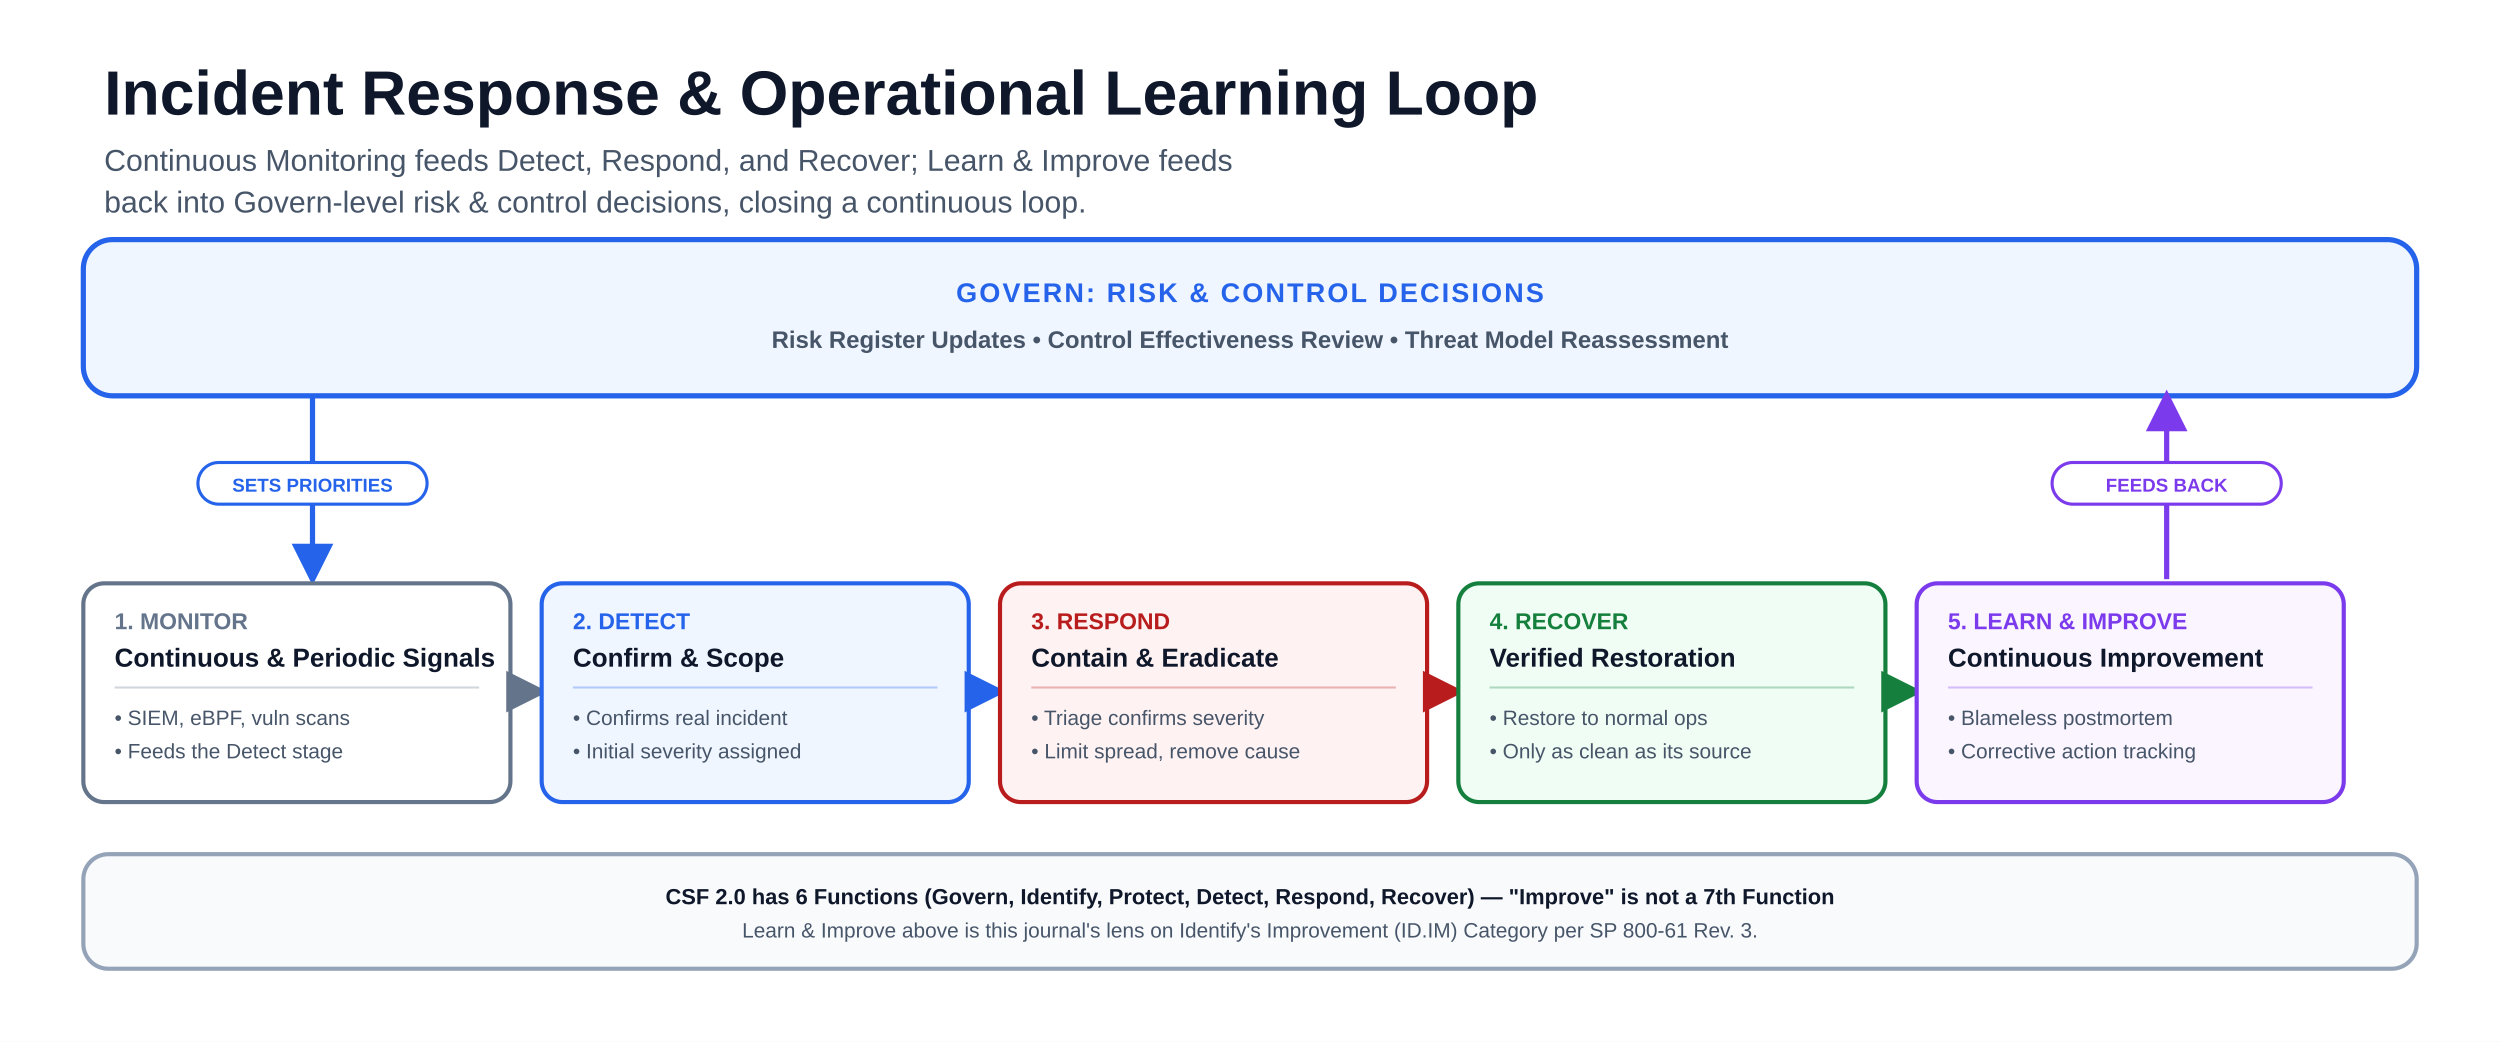
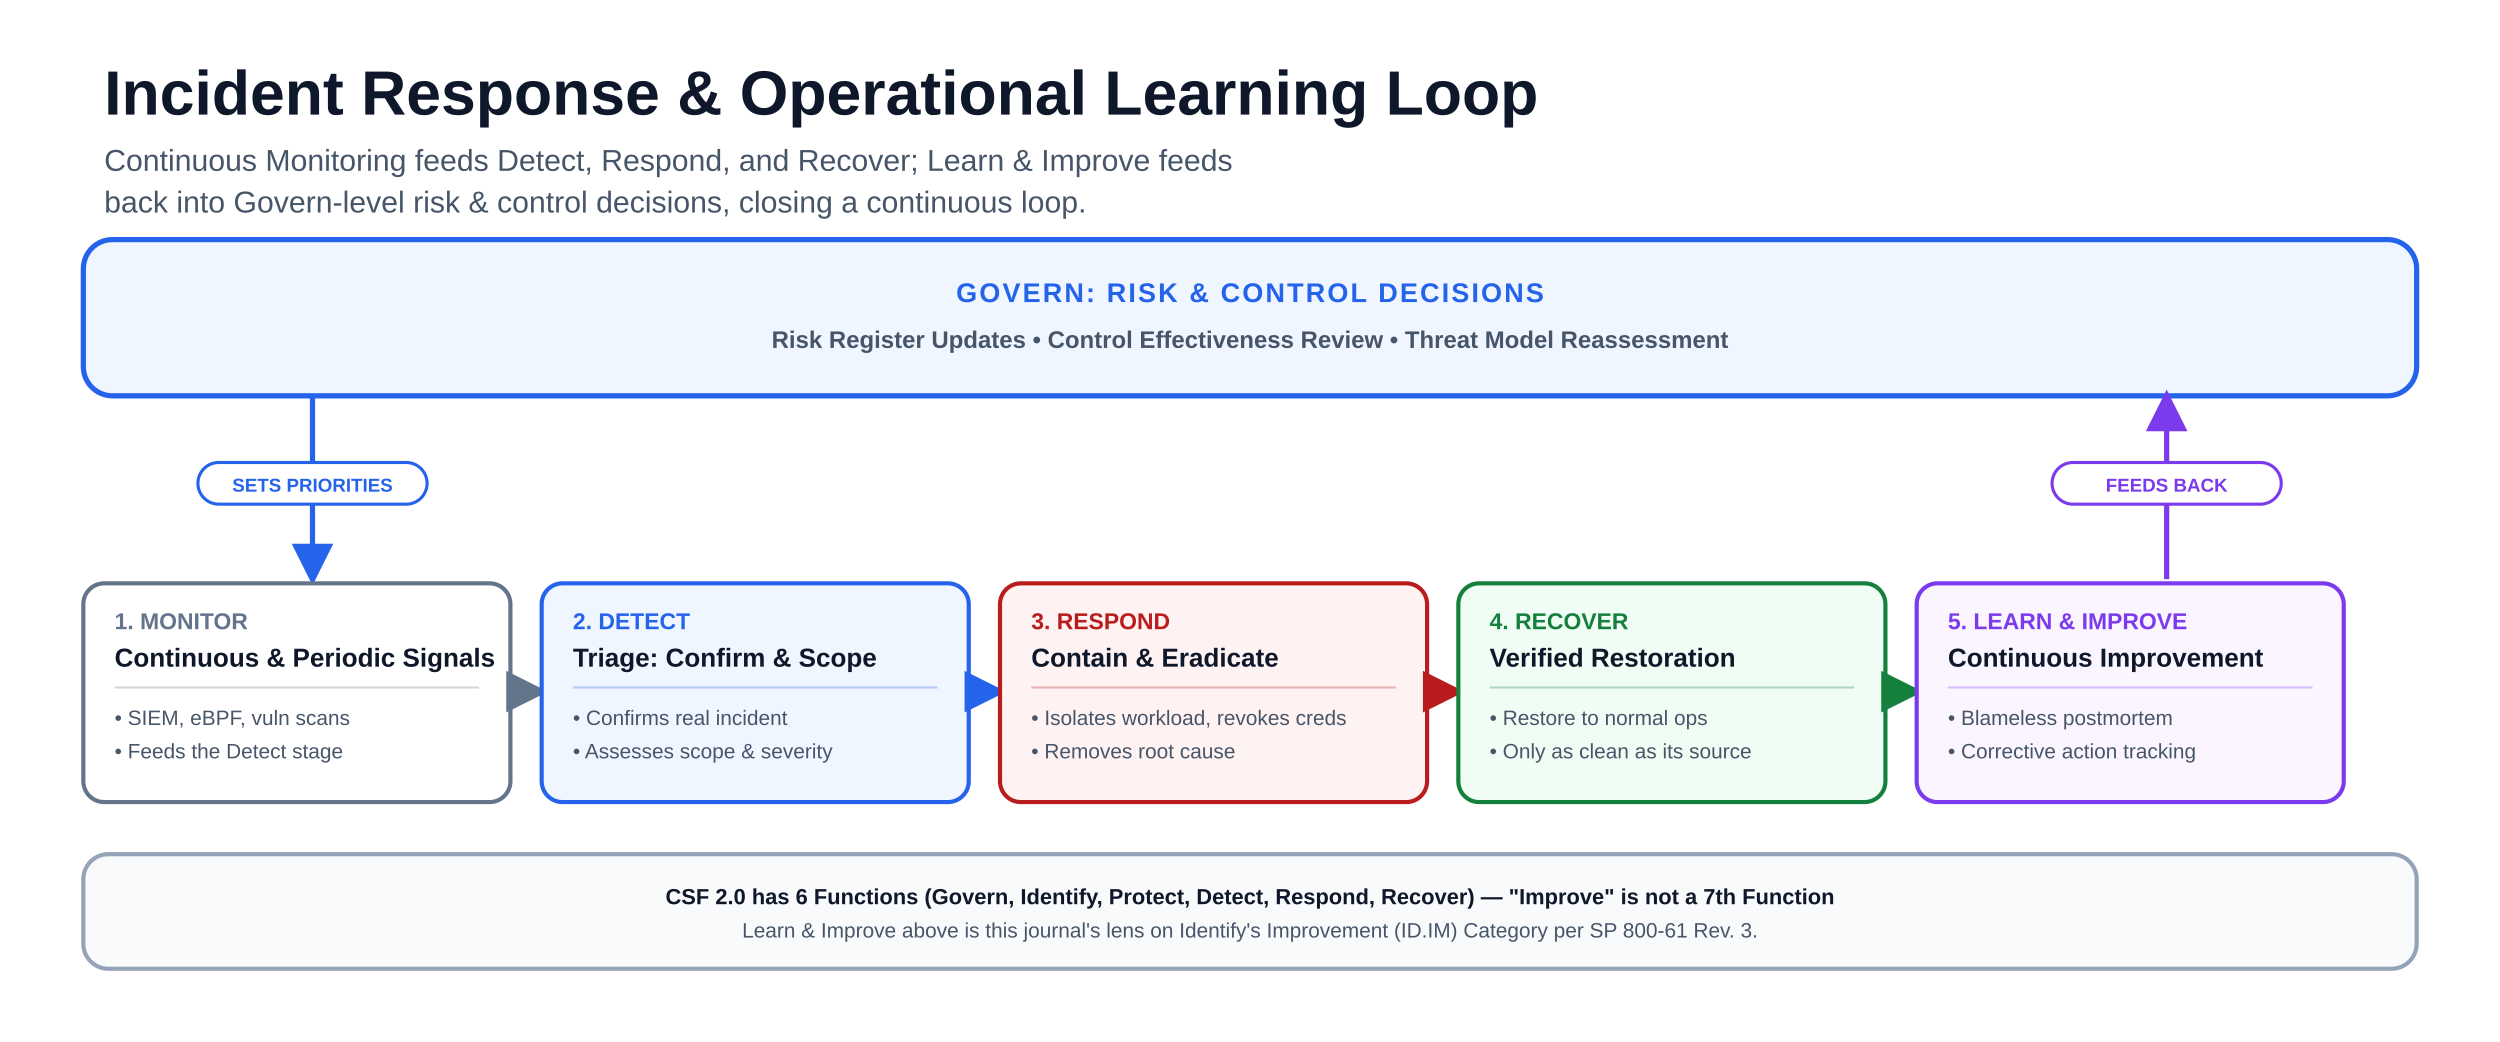
<svg xmlns="http://www.w3.org/2000/svg" viewBox="0 0 1200 500" font-family="-apple-system, BlinkMacSystemFont, 'Segoe UI', Arial, sans-serif" role="img" aria-labelledby="title description">
  <rect width="1200" height="500" fill="#ffffff" />
  <defs>
    <marker id="arrow-blue" viewBox="0 0 10 10" refX="8.5" refY="5" markerWidth="8" markerHeight="8" orient="auto">
      <path d="M0 0 L10 5 L0 10Z" fill="#2563eb" />
    </marker>
    <marker id="arrow-slate" viewBox="0 0 10 10" refX="8.5" refY="5" markerWidth="8" markerHeight="8" orient="auto">
      <path d="M0 0 L10 5 L0 10Z" fill="#64748b" />
    </marker>
    <marker id="arrow-red" viewBox="0 0 10 10" refX="8.5" refY="5" markerWidth="8" markerHeight="8" orient="auto">
      <path d="M0 0 L10 5 L0 10Z" fill="#b91c1c" />
    </marker>
    <marker id="arrow-green" viewBox="0 0 10 10" refX="8.5" refY="5" markerWidth="8" markerHeight="8" orient="auto">
      <path d="M0 0 L10 5 L0 10Z" fill="#15803d" />
    </marker>
    <marker id="arrow-violet" viewBox="0 0 10 10" refX="8.5" refY="5" markerWidth="8" markerHeight="8" orient="auto">
      <path d="M0 0 L10 5 L0 10Z" fill="#7c3aed" />
    </marker>
  </defs>
  <text x="50" y="55" font-size="30" font-weight="850" fill="#0f172a">Incident Response &amp; Operational Learning Loop</text>
  <text x="50" y="82" font-size="14.5" fill="#475569">Continuous Monitoring feeds Detect, Respond, and Recover; Learn &amp; Improve feeds</text>
  <text x="50" y="102" font-size="14.5" fill="#475569">back into Govern-level risk &amp; control decisions, closing a continuous loop.</text>
  <rect x="40" y="115" width="1120" height="75" rx="14" fill="#eff6ff" stroke="#2563eb" stroke-width="2.5" />
  <text x="600" y="145" text-anchor="middle" font-size="13" font-weight="900" letter-spacing="1" fill="#2563eb">GOVERN: RISK &amp; CONTROL DECISIONS</text>
  <text x="600" y="167" text-anchor="middle" font-size="11.5" font-weight="600" fill="#475569">Risk Register Updates • Control Effectiveness Review • Threat Model Reassessment</text>
  <path d="M 150 190 L 150 278" fill="none" stroke="#2563eb" stroke-width="2.5" marker-end="url(#arrow-blue)" />
  <rect x="95" y="222" width="110" height="20" rx="10" fill="#ffffff" stroke="#2563eb" stroke-width="1.5" />
  <text x="150" y="236" text-anchor="middle" font-size="9" font-weight="900" fill="#2563eb">SETS PRIORITIES</text>
  <path d="M 1040 278 L 1040 190" fill="none" stroke="#7c3aed" stroke-width="2.5" marker-end="url(#arrow-violet)" />
  <rect x="985" y="222" width="110" height="20" rx="10" fill="#ffffff" stroke="#7c3aed" stroke-width="1.5" />
  <text x="1040" y="236" text-anchor="middle" font-size="9" font-weight="900" fill="#7c3aed">FEEDS BACK</text>
  <rect x="40" y="280" width="205" height="105" rx="10" fill="#ffffff" stroke="#64748b" stroke-width="2" />
  <text x="55" y="302" font-size="11" font-weight="900" fill="#64748b">1. MONITOR</text>
  <text x="55" y="320" font-size="12.5" font-weight="800" fill="#0f172a">Continuous &amp; Periodic Signals</text>
  <line x1="55" y1="330" x2="230" y2="330" stroke="#64748b" stroke-opacity="0.3" stroke-width="1" />
  <text x="55" y="348" font-size="10" font-weight="500" fill="#475569">• SIEM, eBPF, vuln scans</text>
  <text x="55" y="364" font-size="10" font-weight="500" fill="#475569">• Feeds the Detect stage</text>
  <path d="M 245 332 L 260 332" fill="none" stroke="#64748b" stroke-width="2.5" marker-end="url(#arrow-slate)" />
  <rect x="260" y="280" width="205" height="105" rx="10" fill="#eff6ff" stroke="#2563eb" stroke-width="2" />
  <text x="275" y="302" font-size="11" font-weight="900" fill="#2563eb">2. DETECT</text>
-   <text x="275" y="320" font-size="12.5" font-weight="800" fill="#0f172a">Confirm &amp; Scope</text>
+   <text x="275" y="320" font-size="12.5" font-weight="800" fill="#0f172a">Triage: Confirm &amp; Scope</text>
  <line x1="275" y1="330" x2="450" y2="330" stroke="#2563eb" stroke-opacity="0.3" stroke-width="1" />
  <text x="275" y="348" font-size="10" font-weight="500" fill="#475569">• Confirms real incident</text>
-   <text x="275" y="364" font-size="10" font-weight="500" fill="#475569">• Initial severity assigned</text>
+   <text x="275" y="364" font-size="10" font-weight="500" fill="#475569">• Assesses scope &amp; severity</text>
  <path d="M 465 332 L 480 332" fill="none" stroke="#2563eb" stroke-width="2.5" marker-end="url(#arrow-blue)" />
  <rect x="480" y="280" width="205" height="105" rx="10" fill="#fef2f2" stroke="#b91c1c" stroke-width="2" />
  <text x="495" y="302" font-size="11" font-weight="900" fill="#b91c1c">3. RESPOND</text>
  <text x="495" y="320" font-size="12.5" font-weight="800" fill="#0f172a">Contain &amp; Eradicate</text>
  <line x1="495" y1="330" x2="670" y2="330" stroke="#b91c1c" stroke-opacity="0.3" stroke-width="1" />
-   <text x="495" y="348" font-size="10" font-weight="500" fill="#475569">• Triage confirms severity</text>
-   <text x="495" y="364" font-size="10" font-weight="500" fill="#475569">• Limit spread, remove cause</text>
+   <text x="495" y="348" font-size="10" font-weight="500" fill="#475569">• Isolates workload, revokes creds</text>
+   <text x="495" y="364" font-size="10" font-weight="500" fill="#475569">• Removes root cause</text>
  <path d="M 685 332 L 700 332" fill="none" stroke="#b91c1c" stroke-width="2.5" marker-end="url(#arrow-red)" />
  <rect x="700" y="280" width="205" height="105" rx="10" fill="#f0fdf4" stroke="#15803d" stroke-width="2" />
  <text x="715" y="302" font-size="11" font-weight="900" fill="#15803d">4. RECOVER</text>
  <text x="715" y="320" font-size="12.5" font-weight="800" fill="#0f172a">Verified Restoration</text>
  <line x1="715" y1="330" x2="890" y2="330" stroke="#15803d" stroke-opacity="0.3" stroke-width="1" />
  <text x="715" y="348" font-size="10" font-weight="500" fill="#475569">• Restore to normal ops</text>
  <text x="715" y="364" font-size="10" font-weight="500" fill="#475569">• Only as clean as its source</text>
  <path d="M 905 332 L 920 332" fill="none" stroke="#15803d" stroke-width="2.5" marker-end="url(#arrow-green)" />
  <rect x="920" y="280" width="205" height="105" rx="10" fill="#faf5ff" stroke="#7c3aed" stroke-width="2" />
  <text x="935" y="302" font-size="11" font-weight="900" fill="#7c3aed">5. LEARN &amp; IMPROVE</text>
  <text x="935" y="320" font-size="12.5" font-weight="800" fill="#0f172a">Continuous Improvement</text>
  <line x1="935" y1="330" x2="1110" y2="330" stroke="#7c3aed" stroke-opacity="0.3" stroke-width="1" />
  <text x="935" y="348" font-size="10" font-weight="500" fill="#475569">• Blameless postmortem</text>
  <text x="935" y="364" font-size="10" font-weight="500" fill="#475569">• Corrective action tracking</text>
  <rect x="40" y="410" width="1120" height="55" rx="12" fill="#f8fafc" stroke="#94a3b8" stroke-width="2" />
  <text x="600" y="434" text-anchor="middle" font-size="10.5" font-weight="700" fill="#0f172a">CSF 2.0 has 6 Functions (Govern, Identify, Protect, Detect, Respond, Recover) — "Improve" is not a 7th Function</text>
  <text x="600" y="450" text-anchor="middle" font-size="10" font-weight="500" fill="#475569">Learn &amp; Improve above is this journal's lens on Identify's Improvement (ID.IM) Category per SP 800-61 Rev. 3.</text>
</svg>
